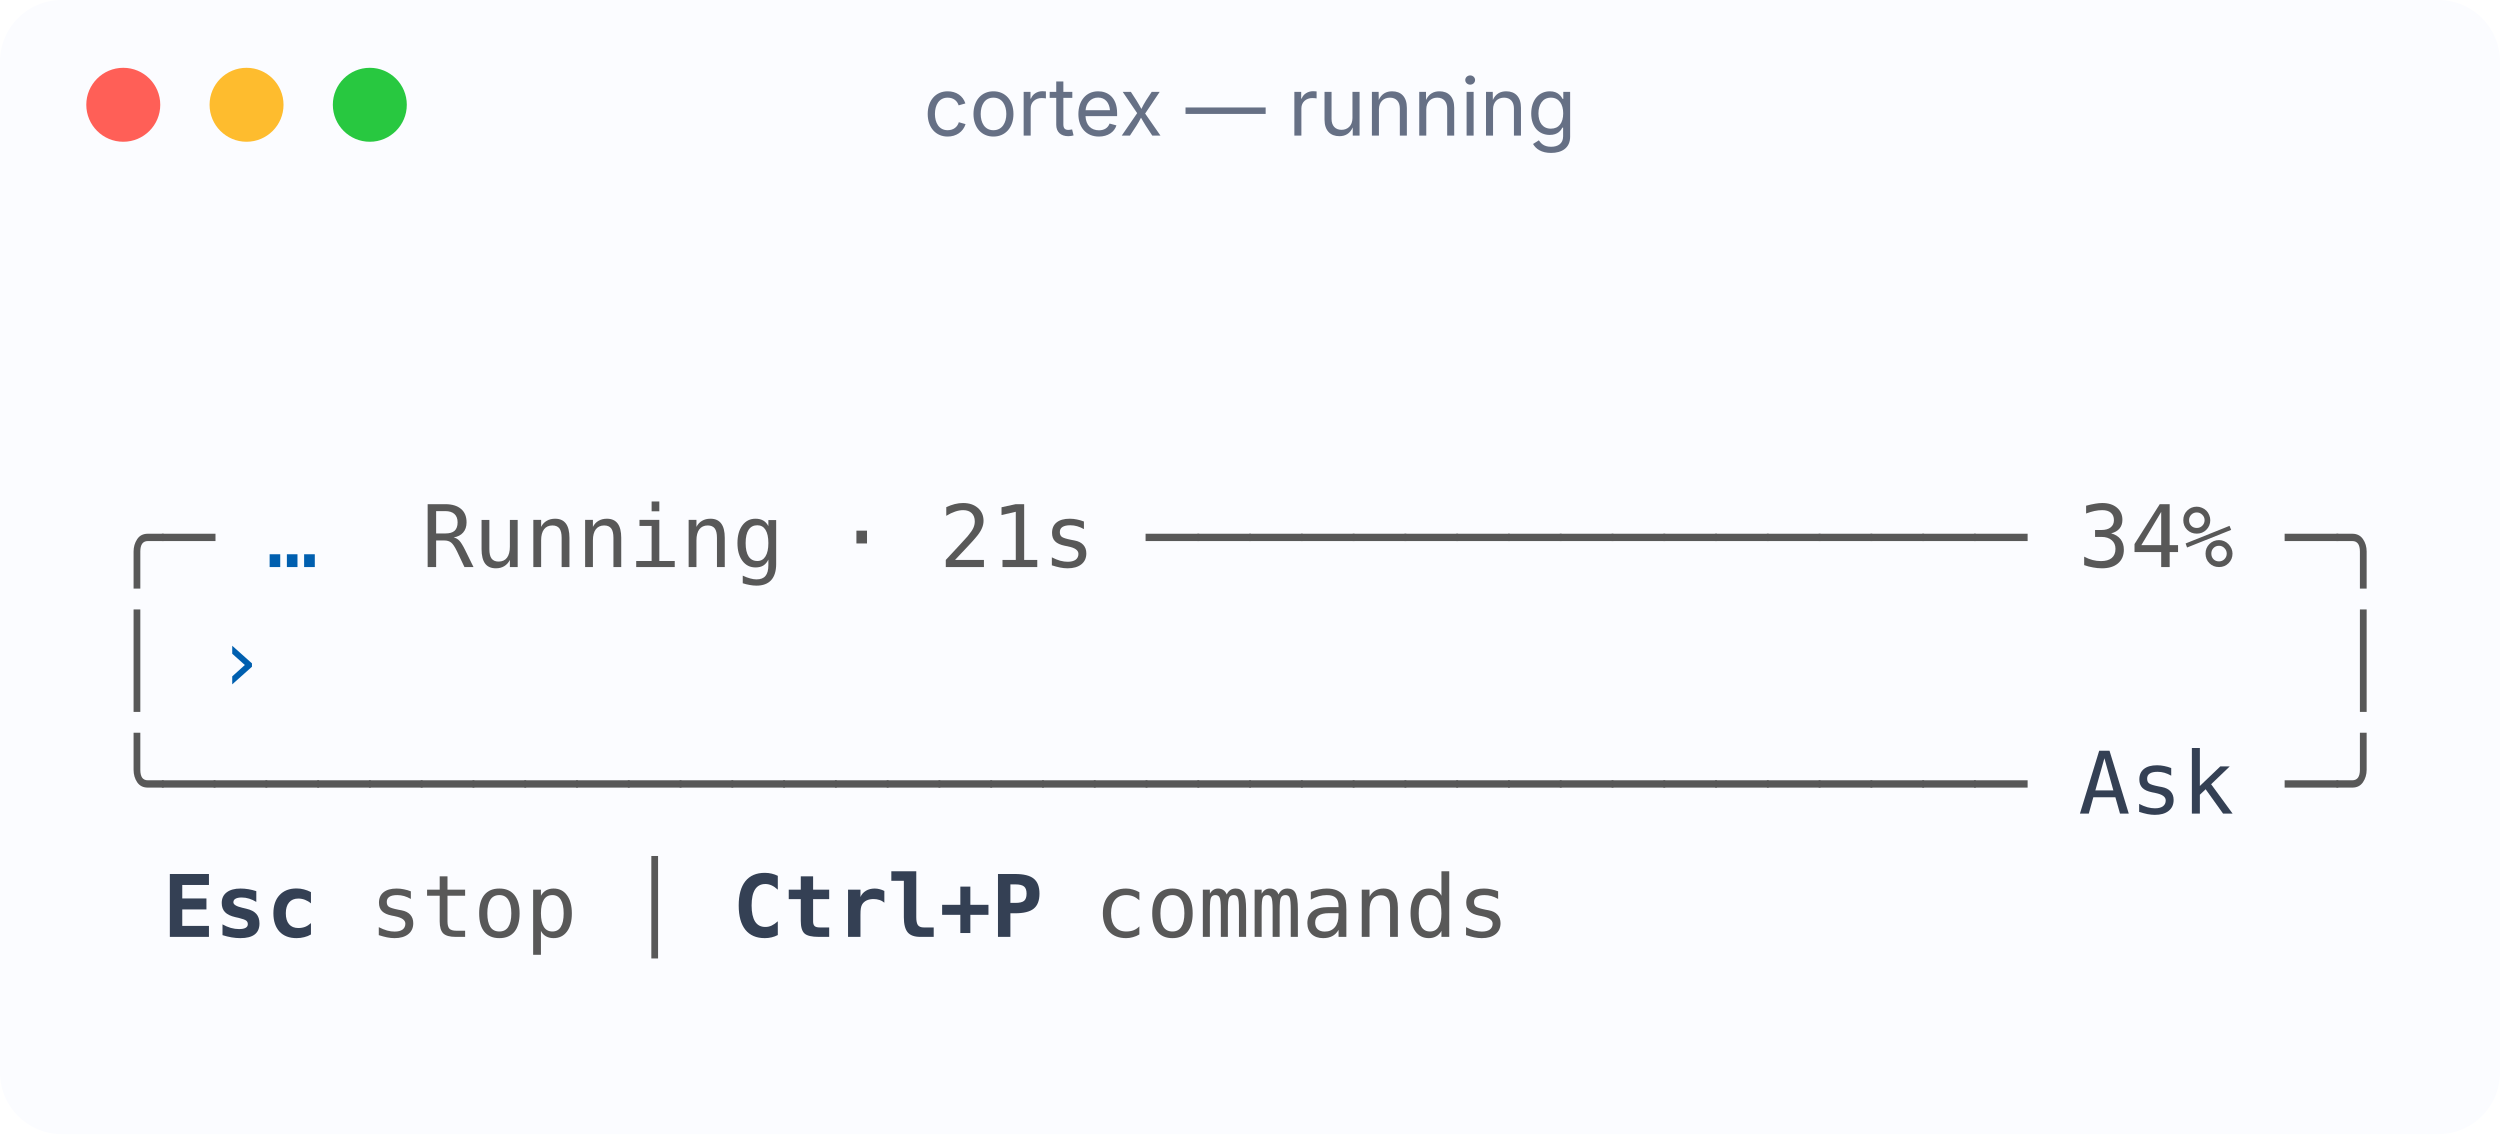
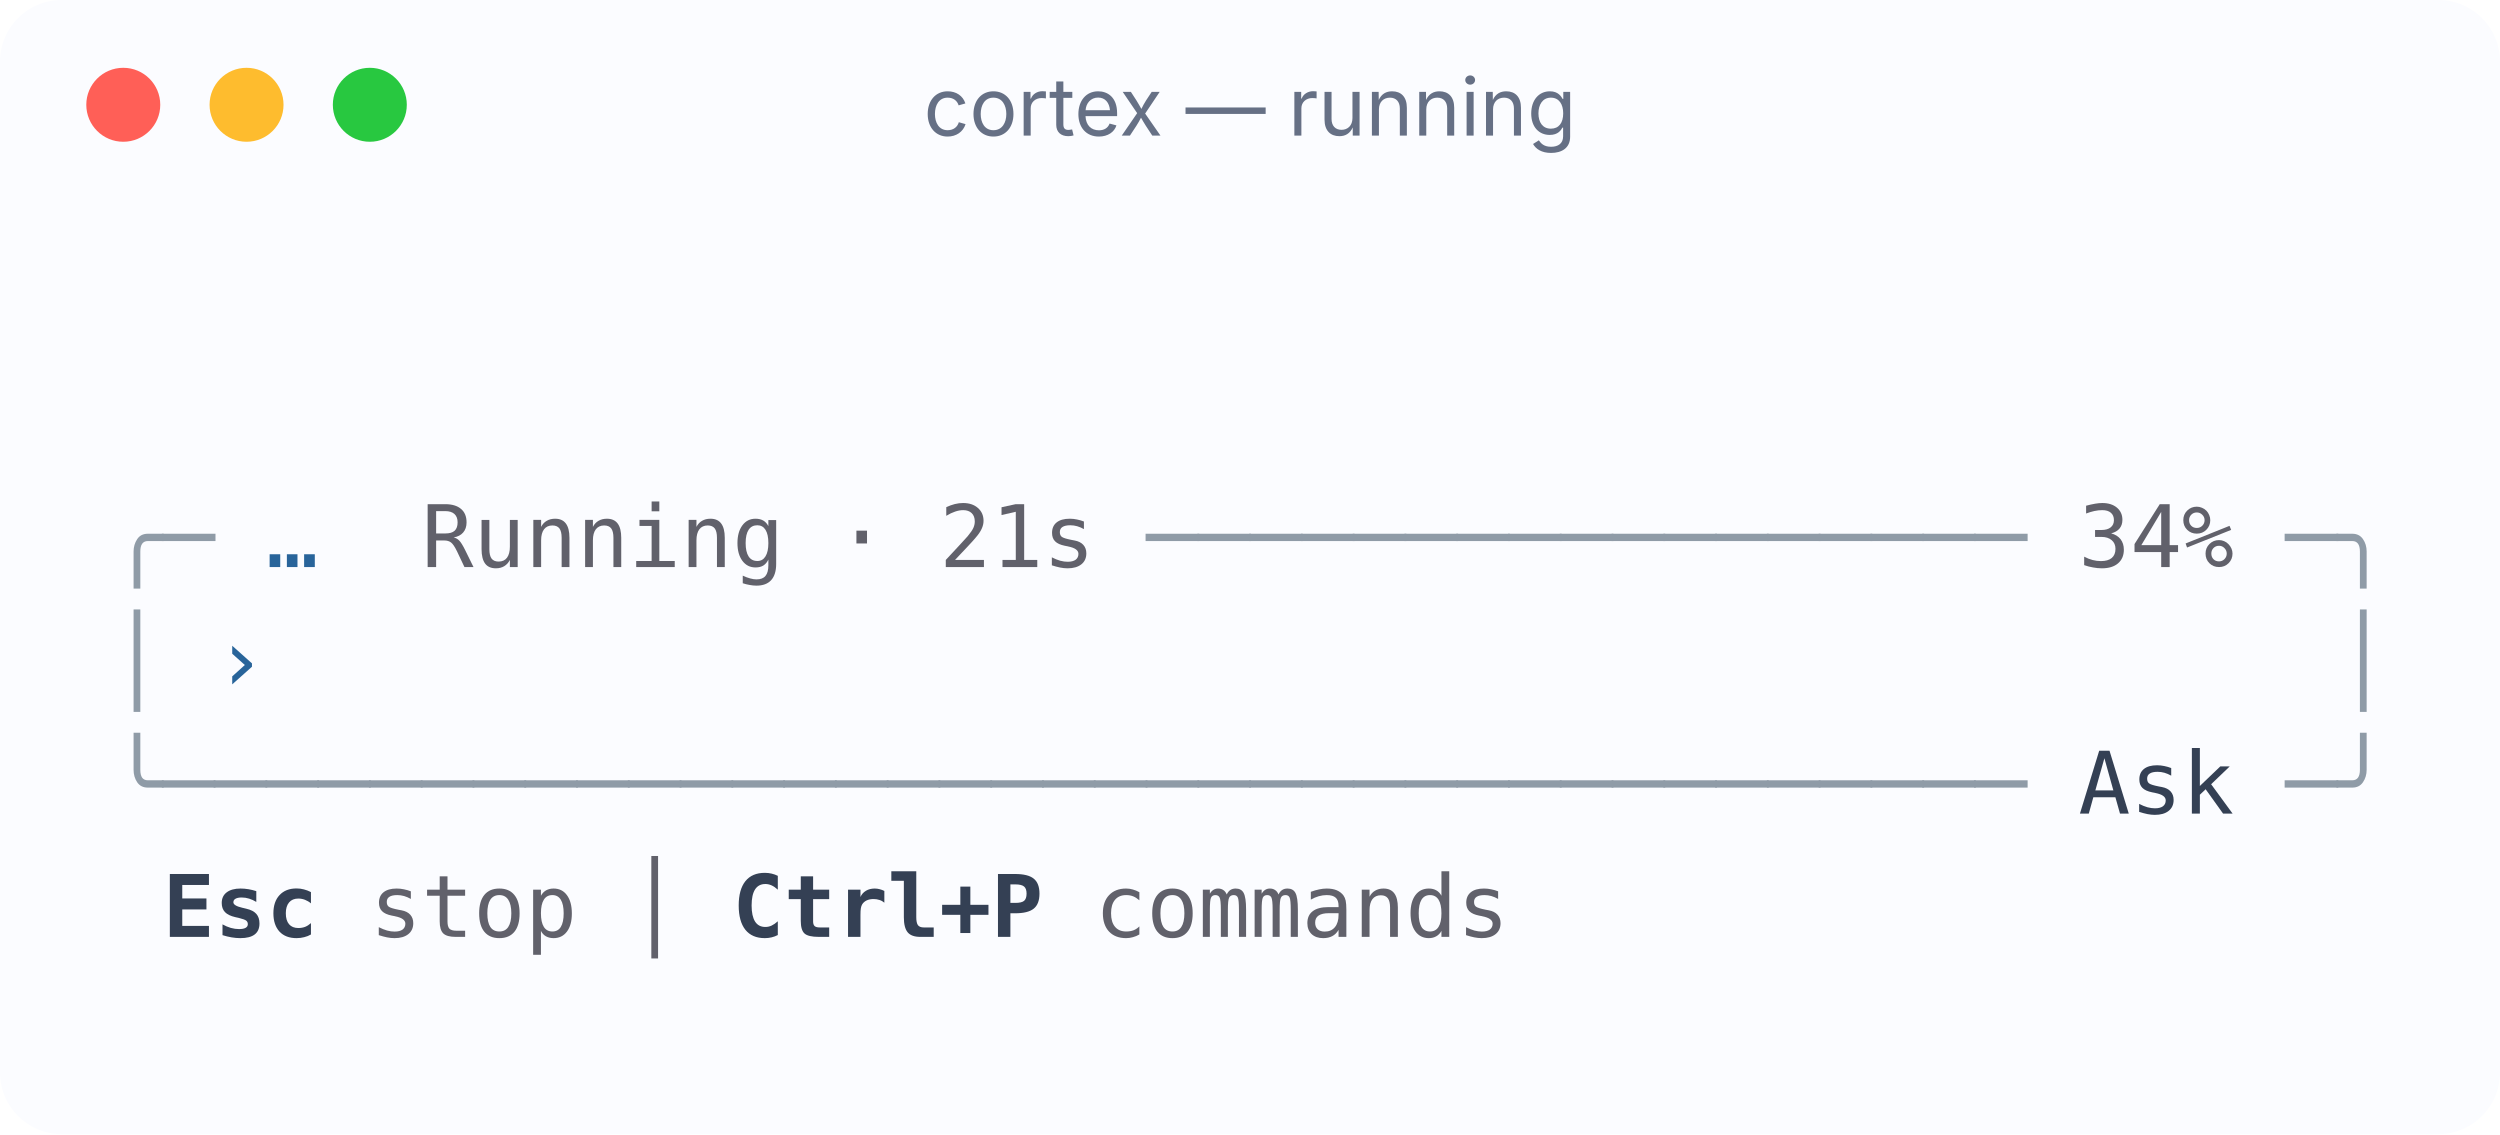
<svg xmlns="http://www.w3.org/2000/svg" width="405.6" height="184" viewBox="0 0 405.6 184" role="img" aria-label="cortex — running">
  <rect width="405.6" height="184" rx="10" fill="#fbfcff" />
  <circle cx="20" cy="17" r="6" fill="#ff5f57" />
  <circle cx="40" cy="17" r="6" fill="#febc2e" />
  <circle cx="60" cy="17" r="6" fill="#28c840" />
  <text x="202.8" y="22" text-anchor="middle" fill="#667085" font-family="-apple-system, Segoe UI, sans-serif" font-size="13">cortex — running</text>
  <g font-family="'SF Mono', Menlo, Consolas, 'DejaVu Sans Mono', 'PingFang SC', 'Noto Sans Mono CJK SC', monospace" font-size="14" xml:space="preserve">
-     <text x="18" y="92" fill="#585858">╭</text>
-     <text x="26.4" y="92" fill="#585858">─</text>
-     <text x="43.2" y="92" fill="#005faf">…</text>
-     <text x="68.4" y="92" fill="#585858">R</text>
-     <text x="76.8" y="92" fill="#585858">u</text>
-     <text x="85.2" y="92" fill="#585858">n</text>
-     <text x="93.6" y="92" fill="#585858">n</text>
-     <text x="102" y="92" fill="#585858">i</text>
-     <text x="110.4" y="92" fill="#585858">n</text>
-     <text x="118.8" y="92" fill="#585858">g</text>
-     <text x="135.6" y="92" fill="#585858">·</text>
-     <text x="152.4" y="92" fill="#585858">2</text>
-     <text x="160.8" y="92" fill="#585858">1</text>
-     <text x="169.2" y="92" fill="#585858">s</text>
-     <text x="186" y="92" fill="#585858">─</text>
-     <text x="194.4" y="92" fill="#585858">─</text>
-     <text x="202.8" y="92" fill="#585858">─</text>
-     <text x="211.2" y="92" fill="#585858">─</text>
-     <text x="219.6" y="92" fill="#585858">─</text>
-     <text x="228" y="92" fill="#585858">─</text>
-     <text x="236.4" y="92" fill="#585858">─</text>
-     <text x="244.8" y="92" fill="#585858">─</text>
-     <text x="253.2" y="92" fill="#585858">─</text>
-     <text x="261.6" y="92" fill="#585858">─</text>
-     <text x="270" y="92" fill="#585858">─</text>
-     <text x="278.4" y="92" fill="#585858">─</text>
-     <text x="286.8" y="92" fill="#585858">─</text>
-     <text x="295.2" y="92" fill="#585858">─</text>
-     <text x="303.6" y="92" fill="#585858">─</text>
-     <text x="312" y="92" fill="#585858">─</text>
-     <text x="320.4" y="92" fill="#585858">─</text>
-     <text x="337.2" y="92" fill="#585858">3</text>
-     <text x="345.6" y="92" fill="#585858">4</text>
-     <text x="354" y="92" fill="#585858">%</text>
-     <text x="370.8" y="92" fill="#585858">─</text>
-     <text x="379.2" y="92" fill="#585858">╮</text>
-     <text x="18" y="112" fill="#585858">│</text>
-     <text x="34.8" y="112" fill="#005faf">›</text>
-     <text x="379.2" y="112" fill="#585858">│</text>
-     <text x="18" y="132" fill="#585858">╰</text>
-     <text x="26.4" y="132" fill="#585858">─</text>
-     <text x="34.8" y="132" fill="#585858">─</text>
-     <text x="43.2" y="132" fill="#585858">─</text>
-     <text x="51.6" y="132" fill="#585858">─</text>
-     <text x="60" y="132" fill="#585858">─</text>
-     <text x="68.4" y="132" fill="#585858">─</text>
-     <text x="76.8" y="132" fill="#585858">─</text>
-     <text x="85.2" y="132" fill="#585858">─</text>
-     <text x="93.6" y="132" fill="#585858">─</text>
-     <text x="102" y="132" fill="#585858">─</text>
-     <text x="110.4" y="132" fill="#585858">─</text>
-     <text x="118.8" y="132" fill="#585858">─</text>
-     <text x="127.2" y="132" fill="#585858">─</text>
-     <text x="135.6" y="132" fill="#585858">─</text>
-     <text x="144" y="132" fill="#585858">─</text>
-     <text x="152.4" y="132" fill="#585858">─</text>
-     <text x="160.8" y="132" fill="#585858">─</text>
-     <text x="169.2" y="132" fill="#585858">─</text>
-     <text x="177.6" y="132" fill="#585858">─</text>
-     <text x="186" y="132" fill="#585858">─</text>
-     <text x="194.4" y="132" fill="#585858">─</text>
-     <text x="202.8" y="132" fill="#585858">─</text>
-     <text x="211.2" y="132" fill="#585858">─</text>
-     <text x="219.6" y="132" fill="#585858">─</text>
-     <text x="228" y="132" fill="#585858">─</text>
-     <text x="236.4" y="132" fill="#585858">─</text>
-     <text x="244.8" y="132" fill="#585858">─</text>
-     <text x="253.2" y="132" fill="#585858">─</text>
-     <text x="261.6" y="132" fill="#585858">─</text>
-     <text x="270" y="132" fill="#585858">─</text>
-     <text x="278.4" y="132" fill="#585858">─</text>
-     <text x="286.8" y="132" fill="#585858">─</text>
-     <text x="295.2" y="132" fill="#585858">─</text>
-     <text x="303.6" y="132" fill="#585858">─</text>
-     <text x="312" y="132" fill="#585858">─</text>
-     <text x="320.4" y="132" fill="#585858">─</text>
+     <text x="18" y="92" fill="#8f9ba7">╭</text>
+     <text x="26.4" y="92" fill="#8f9ba7">─</text>
+     <text x="43.2" y="92" fill="#28649a">…</text>
+     <text x="68.4" y="92" fill="#61616b">R</text>
+     <text x="76.8" y="92" fill="#61616b">u</text>
+     <text x="85.2" y="92" fill="#61616b">n</text>
+     <text x="93.6" y="92" fill="#61616b">n</text>
+     <text x="102" y="92" fill="#61616b">i</text>
+     <text x="110.4" y="92" fill="#61616b">n</text>
+     <text x="118.8" y="92" fill="#61616b">g</text>
+     <text x="135.6" y="92" fill="#61616b">·</text>
+     <text x="152.4" y="92" fill="#61616b">2</text>
+     <text x="160.8" y="92" fill="#61616b">1</text>
+     <text x="169.2" y="92" fill="#61616b">s</text>
+     <text x="186" y="92" fill="#8f9ba7">─</text>
+     <text x="194.4" y="92" fill="#8f9ba7">─</text>
+     <text x="202.8" y="92" fill="#8f9ba7">─</text>
+     <text x="211.2" y="92" fill="#8f9ba7">─</text>
+     <text x="219.6" y="92" fill="#8f9ba7">─</text>
+     <text x="228" y="92" fill="#8f9ba7">─</text>
+     <text x="236.4" y="92" fill="#8f9ba7">─</text>
+     <text x="244.8" y="92" fill="#8f9ba7">─</text>
+     <text x="253.2" y="92" fill="#8f9ba7">─</text>
+     <text x="261.6" y="92" fill="#8f9ba7">─</text>
+     <text x="270" y="92" fill="#8f9ba7">─</text>
+     <text x="278.4" y="92" fill="#8f9ba7">─</text>
+     <text x="286.8" y="92" fill="#8f9ba7">─</text>
+     <text x="295.2" y="92" fill="#8f9ba7">─</text>
+     <text x="303.6" y="92" fill="#8f9ba7">─</text>
+     <text x="312" y="92" fill="#8f9ba7">─</text>
+     <text x="320.4" y="92" fill="#8f9ba7">─</text>
+     <text x="337.2" y="92" fill="#61616b">3</text>
+     <text x="345.6" y="92" fill="#61616b">4</text>
+     <text x="354" y="92" fill="#61616b">%</text>
+     <text x="370.8" y="92" fill="#8f9ba7">─</text>
+     <text x="379.2" y="92" fill="#8f9ba7">╮</text>
+     <text x="18" y="112" fill="#8f9ba7">│</text>
+     <text x="34.8" y="112" fill="#28649a">›</text>
+     <text x="379.2" y="112" fill="#8f9ba7">│</text>
+     <text x="18" y="132" fill="#8f9ba7">╰</text>
+     <text x="26.4" y="132" fill="#8f9ba7">─</text>
+     <text x="34.8" y="132" fill="#8f9ba7">─</text>
+     <text x="43.2" y="132" fill="#8f9ba7">─</text>
+     <text x="51.6" y="132" fill="#8f9ba7">─</text>
+     <text x="60" y="132" fill="#8f9ba7">─</text>
+     <text x="68.4" y="132" fill="#8f9ba7">─</text>
+     <text x="76.8" y="132" fill="#8f9ba7">─</text>
+     <text x="85.2" y="132" fill="#8f9ba7">─</text>
+     <text x="93.6" y="132" fill="#8f9ba7">─</text>
+     <text x="102" y="132" fill="#8f9ba7">─</text>
+     <text x="110.4" y="132" fill="#8f9ba7">─</text>
+     <text x="118.8" y="132" fill="#8f9ba7">─</text>
+     <text x="127.2" y="132" fill="#8f9ba7">─</text>
+     <text x="135.6" y="132" fill="#8f9ba7">─</text>
+     <text x="144" y="132" fill="#8f9ba7">─</text>
+     <text x="152.4" y="132" fill="#8f9ba7">─</text>
+     <text x="160.8" y="132" fill="#8f9ba7">─</text>
+     <text x="169.2" y="132" fill="#8f9ba7">─</text>
+     <text x="177.6" y="132" fill="#8f9ba7">─</text>
+     <text x="186" y="132" fill="#8f9ba7">─</text>
+     <text x="194.4" y="132" fill="#8f9ba7">─</text>
+     <text x="202.8" y="132" fill="#8f9ba7">─</text>
+     <text x="211.2" y="132" fill="#8f9ba7">─</text>
+     <text x="219.6" y="132" fill="#8f9ba7">─</text>
+     <text x="228" y="132" fill="#8f9ba7">─</text>
+     <text x="236.4" y="132" fill="#8f9ba7">─</text>
+     <text x="244.8" y="132" fill="#8f9ba7">─</text>
+     <text x="253.2" y="132" fill="#8f9ba7">─</text>
+     <text x="261.6" y="132" fill="#8f9ba7">─</text>
+     <text x="270" y="132" fill="#8f9ba7">─</text>
+     <text x="278.4" y="132" fill="#8f9ba7">─</text>
+     <text x="286.8" y="132" fill="#8f9ba7">─</text>
+     <text x="295.2" y="132" fill="#8f9ba7">─</text>
+     <text x="303.6" y="132" fill="#8f9ba7">─</text>
+     <text x="312" y="132" fill="#8f9ba7">─</text>
+     <text x="320.4" y="132" fill="#8f9ba7">─</text>
    <text x="337.2" y="132" fill="#344054">A</text>
    <text x="345.6" y="132" fill="#344054">s</text>
    <text x="354" y="132" fill="#344054">k</text>
-     <text x="370.8" y="132" fill="#585858">─</text>
-     <text x="379.2" y="132" fill="#585858">╯</text>
+     <text x="370.8" y="132" fill="#8f9ba7">─</text>
+     <text x="379.2" y="132" fill="#8f9ba7">╯</text>
    <text x="26.4" y="152" fill="#344054" font-weight="700">E</text>
    <text x="34.8" y="152" fill="#344054" font-weight="700">s</text>
    <text x="43.2" y="152" fill="#344054" font-weight="700">c</text>
-     <text x="60" y="152" fill="#585858">s</text>
-     <text x="68.4" y="152" fill="#585858">t</text>
-     <text x="76.8" y="152" fill="#585858">o</text>
-     <text x="85.2" y="152" fill="#585858">p</text>
-     <text x="102" y="152" fill="#585858">│</text>
+     <text x="60" y="152" fill="#61616b">s</text>
+     <text x="68.4" y="152" fill="#61616b">t</text>
+     <text x="76.8" y="152" fill="#61616b">o</text>
+     <text x="85.2" y="152" fill="#61616b">p</text>
+     <text x="102" y="152" fill="#61616b">│</text>
    <text x="118.8" y="152" fill="#344054" font-weight="700">C</text>
    <text x="127.2" y="152" fill="#344054" font-weight="700">t</text>
    <text x="135.6" y="152" fill="#344054" font-weight="700">r</text>
    <text x="144" y="152" fill="#344054" font-weight="700">l</text>
    <text x="152.4" y="152" fill="#344054" font-weight="700">+</text>
    <text x="160.8" y="152" fill="#344054" font-weight="700">P</text>
-     <text x="177.6" y="152" fill="#585858">c</text>
-     <text x="186" y="152" fill="#585858">o</text>
-     <text x="194.4" y="152" fill="#585858">m</text>
-     <text x="202.8" y="152" fill="#585858">m</text>
-     <text x="211.2" y="152" fill="#585858">a</text>
-     <text x="219.6" y="152" fill="#585858">n</text>
-     <text x="228" y="152" fill="#585858">d</text>
-     <text x="236.4" y="152" fill="#585858">s</text>
+     <text x="177.6" y="152" fill="#61616b">c</text>
+     <text x="186" y="152" fill="#61616b">o</text>
+     <text x="194.4" y="152" fill="#61616b">m</text>
+     <text x="202.8" y="152" fill="#61616b">m</text>
+     <text x="211.2" y="152" fill="#61616b">a</text>
+     <text x="219.6" y="152" fill="#61616b">n</text>
+     <text x="228" y="152" fill="#61616b">d</text>
+     <text x="236.4" y="152" fill="#61616b">s</text>
  </g>
</svg>
